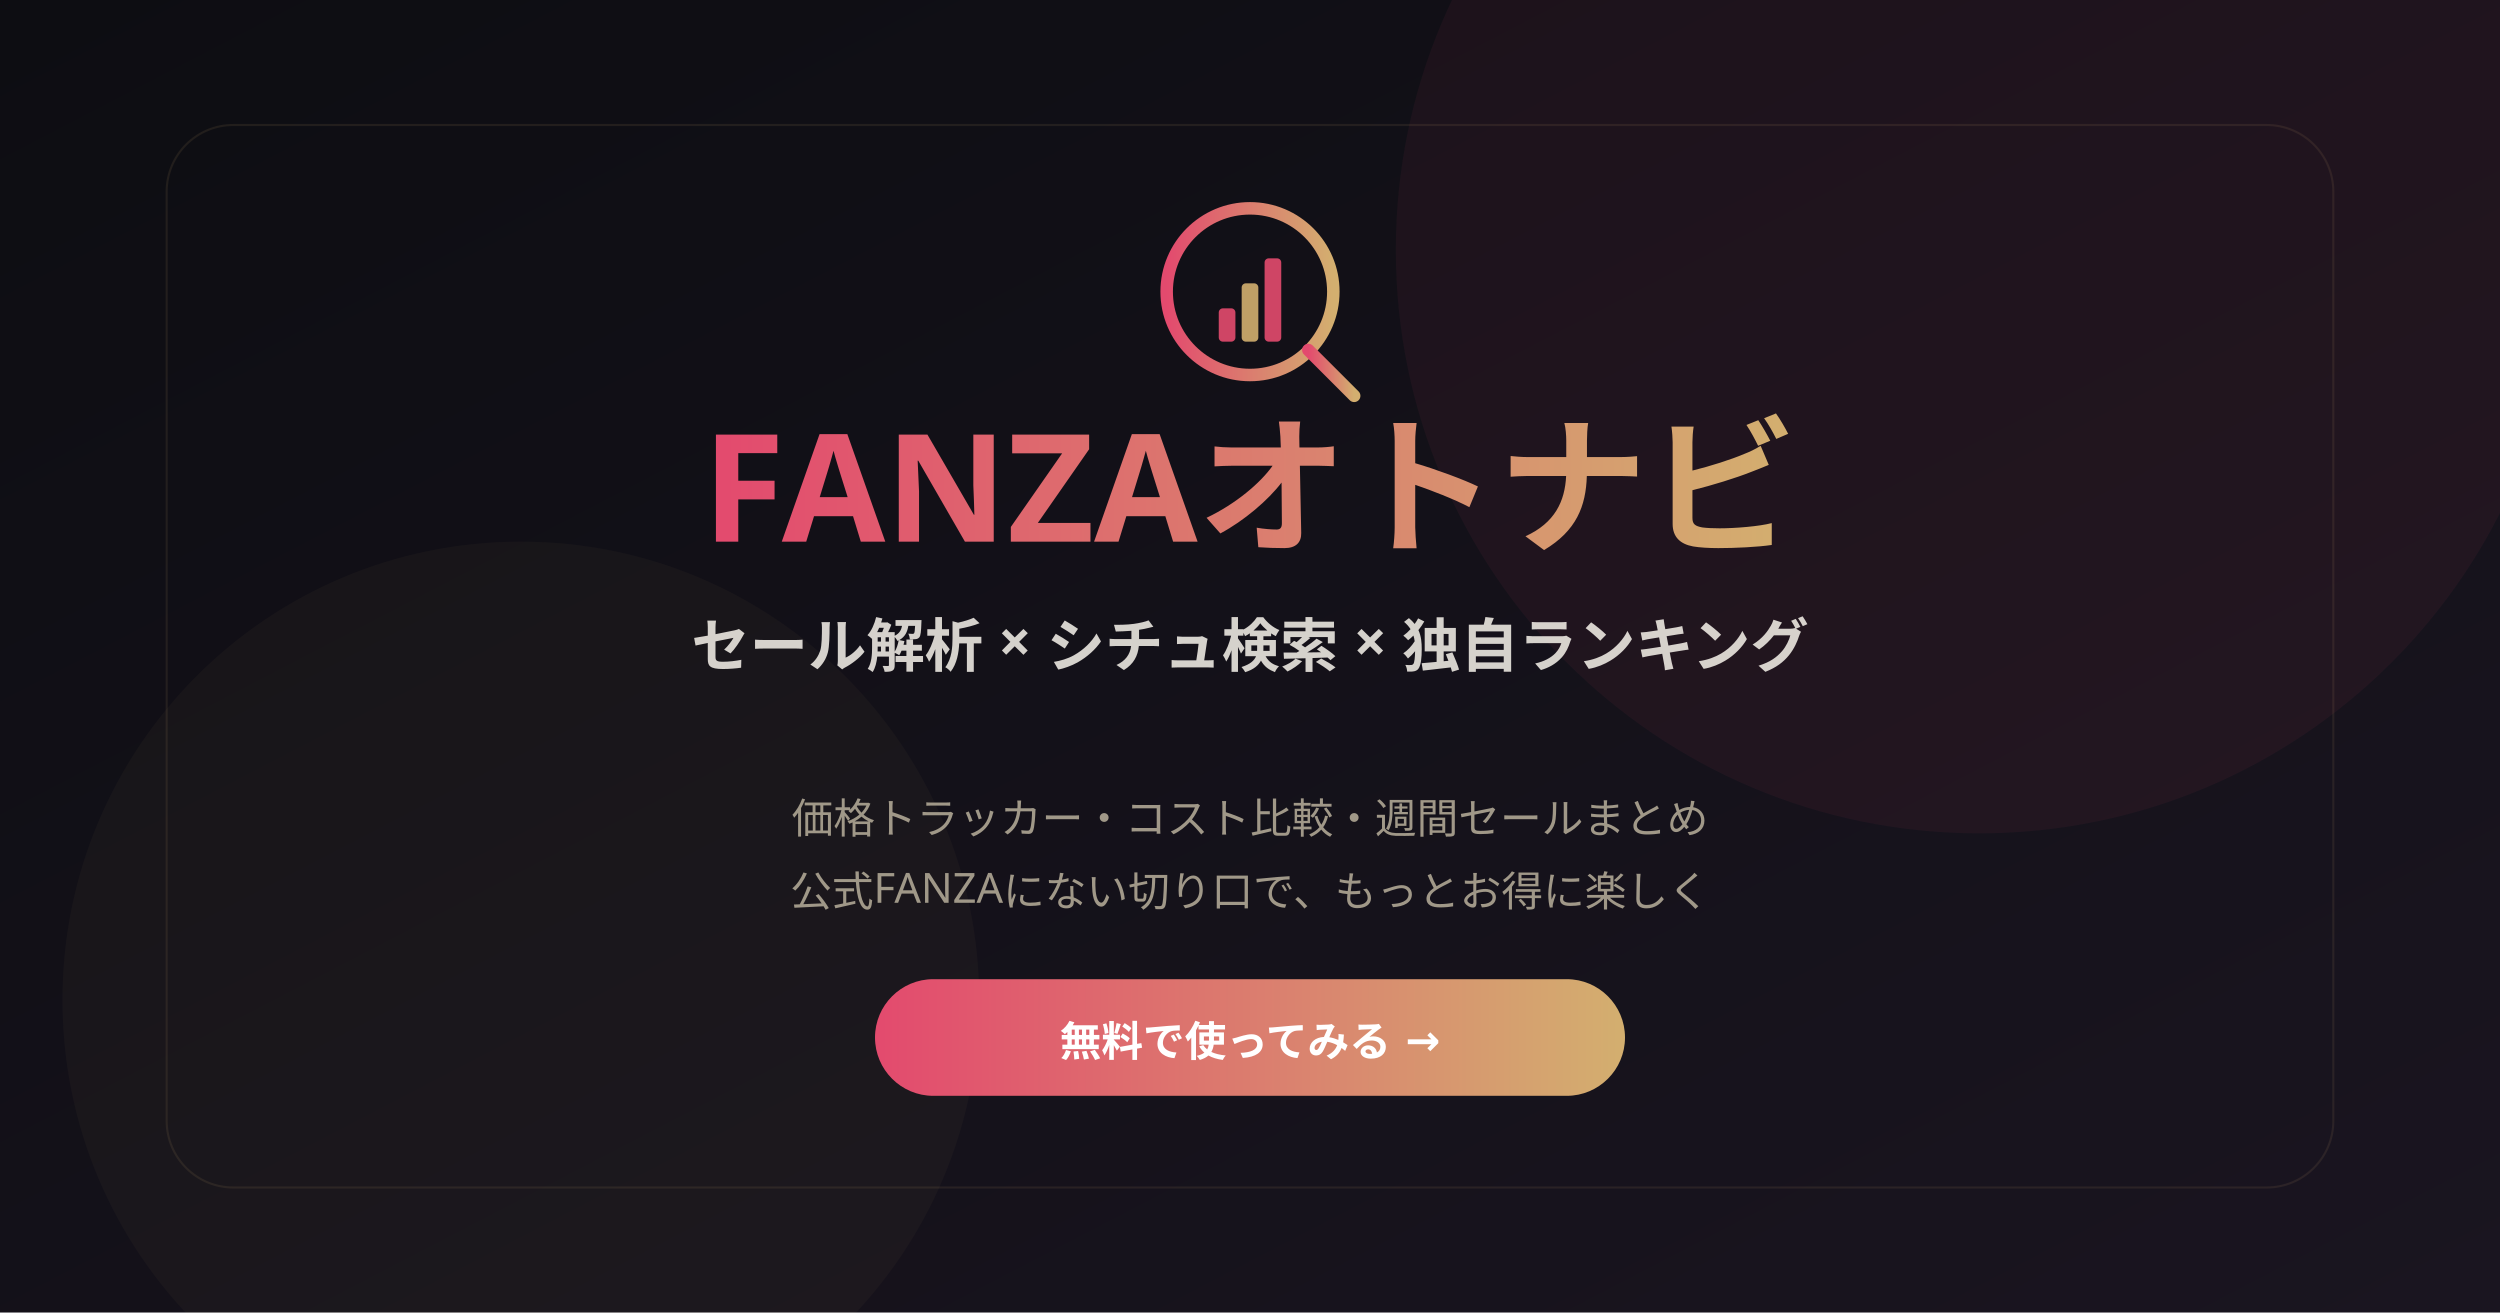
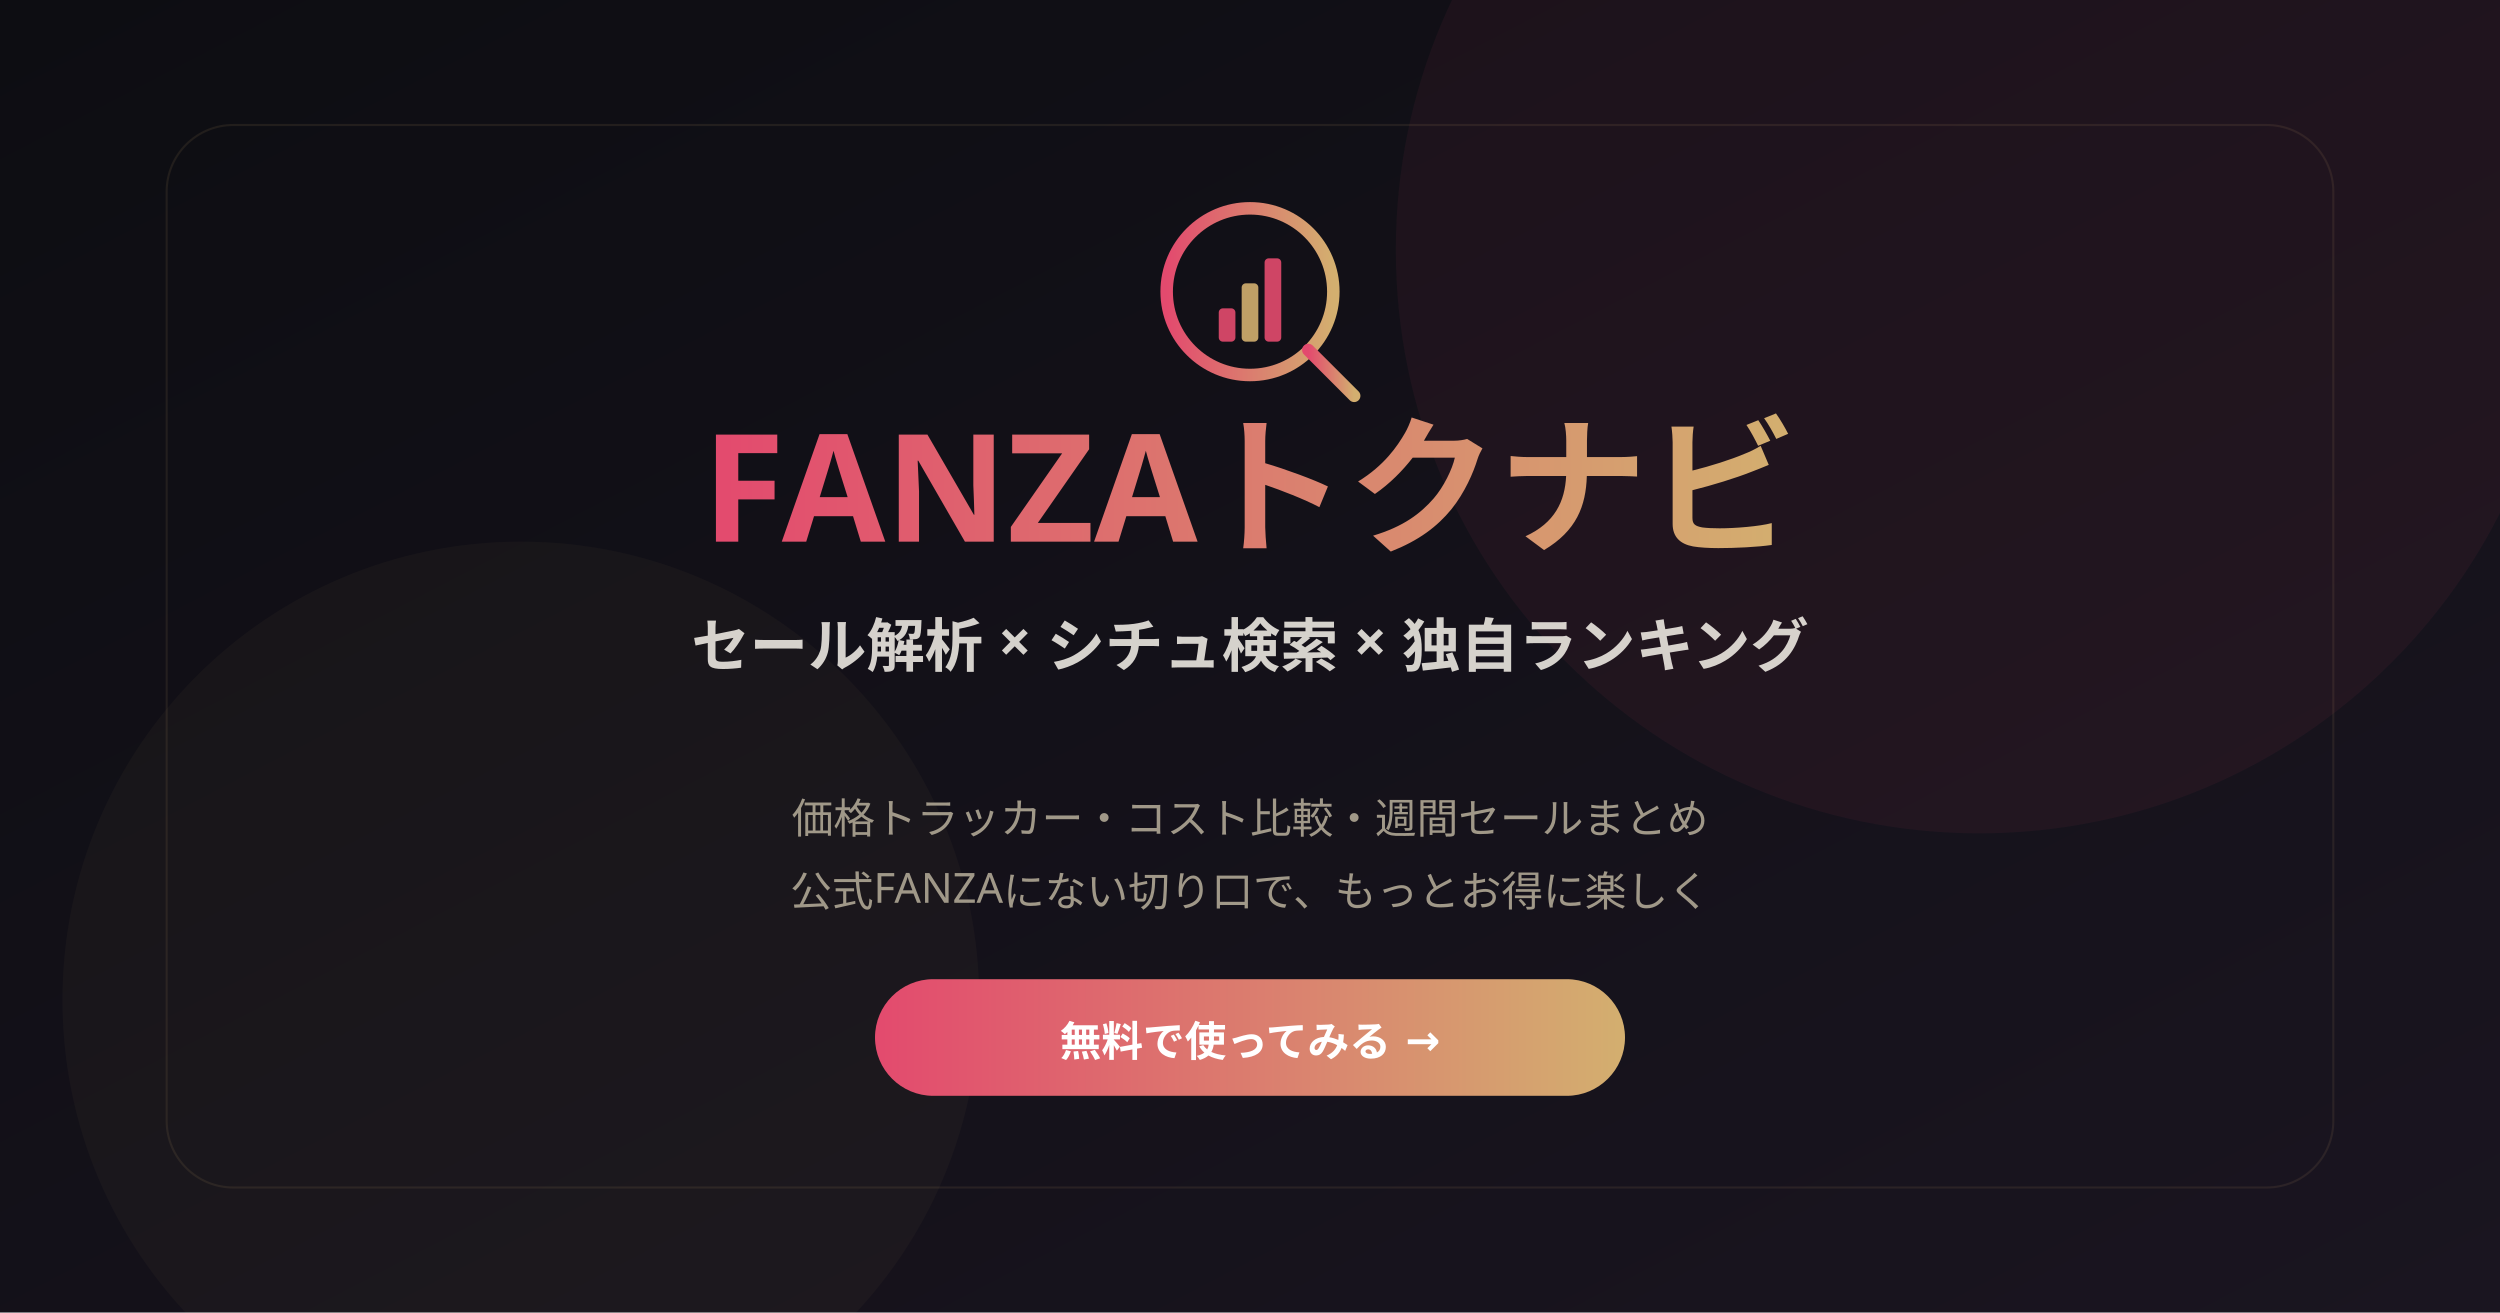
<svg xmlns="http://www.w3.org/2000/svg" width="1200" height="630" viewBox="0 0 1200 630">
  <defs>
    <linearGradient id="bg" x1="0%" y1="0%" x2="100%" y2="100%">
      <stop offset="0%" style="stop-color:#0d0d12" />
      <stop offset="100%" style="stop-color:#1a1520" />
    </linearGradient>
    <linearGradient id="brand" x1="0%" y1="0%" x2="100%" y2="0%">
      <stop offset="0%" style="stop-color:#e34a6e" />
      <stop offset="100%" style="stop-color:#d3af6f" />
    </linearGradient>
    <linearGradient id="gold" x1="0%" y1="0%" x2="0%" y2="100%">
      <stop offset="0%" style="stop-color:#d3af6f" />
      <stop offset="100%" style="stop-color:#b8935a" />
    </linearGradient>
  </defs>
  <rect width="1200" height="630" fill="url(#bg)" />
  <circle cx="950" cy="120" r="280" fill="#e34a6e" opacity="0.06" />
  <circle cx="250" cy="480" r="220" fill="#d3af6f" opacity="0.04" />
  <rect x="80" y="60" width="1040" height="510" rx="32" fill="none" stroke="#d3af6f" stroke-opacity="0.1" stroke-width="1" />
  <circle cx="600" cy="140" r="40" fill="none" stroke="url(#brand)" stroke-width="6" />
  <rect x="585" y="148" width="8" height="16" rx="2" fill="#e34a6e" opacity="0.9" />
  <rect x="596" y="136" width="8" height="28" rx="2" fill="#d3af6f" opacity="0.9" />
  <rect x="607" y="124" width="8" height="40" rx="2" fill="#e34a6e" opacity="0.9" />
  <line x1="628" y1="168" x2="650" y2="190" stroke="url(#brand)" stroke-width="6" stroke-linecap="round" />
-   <text x="600" y="260" text-anchor="middle" font-family="'Hiragino Sans','Noto Sans JP',sans-serif" font-size="72" font-weight="800" fill="url(#brand)">FANZAオトナビ</text>
+   <text x="600" y="260" text-anchor="middle" font-family="'Hiragino Sans','Noto Sans JP',sans-serif" font-size="72" font-weight="800" fill="url(#brand)">FANZAトクナビ</text>
  <text x="600" y="320" text-anchor="middle" font-family="'Hiragino Sans','Noto Sans JP',sans-serif" font-size="28" font-weight="600" fill="#f7f3eb" opacity="0.85">セール解析 × シチュ検索 × 独自ランキング</text>
  <line x1="420" y1="355" x2="780" y2="355" stroke="url(#gold)" stroke-width="1" stroke-opacity="0.3" />
  <text x="600" y="400" text-anchor="middle" font-family="'Hiragino Sans','Noto Sans JP',sans-serif" font-size="20" fill="#a09888">価格トラッカー・コスト比較・週間セールまとめ</text>
  <text x="600" y="435" text-anchor="middle" font-family="'Hiragino Sans','Noto Sans JP',sans-serif" font-size="20" fill="#a09888">公式FANZAにない切り口で、もっとお得に楽しく</text>
  <rect x="420" y="470" width="360" height="56" rx="28" fill="url(#brand)" />
  <text x="600" y="507" text-anchor="middle" font-family="'Hiragino Sans','Noto Sans JP',sans-serif" font-size="20" font-weight="700" fill="white">無料で使ってみる →</text>
</svg>
